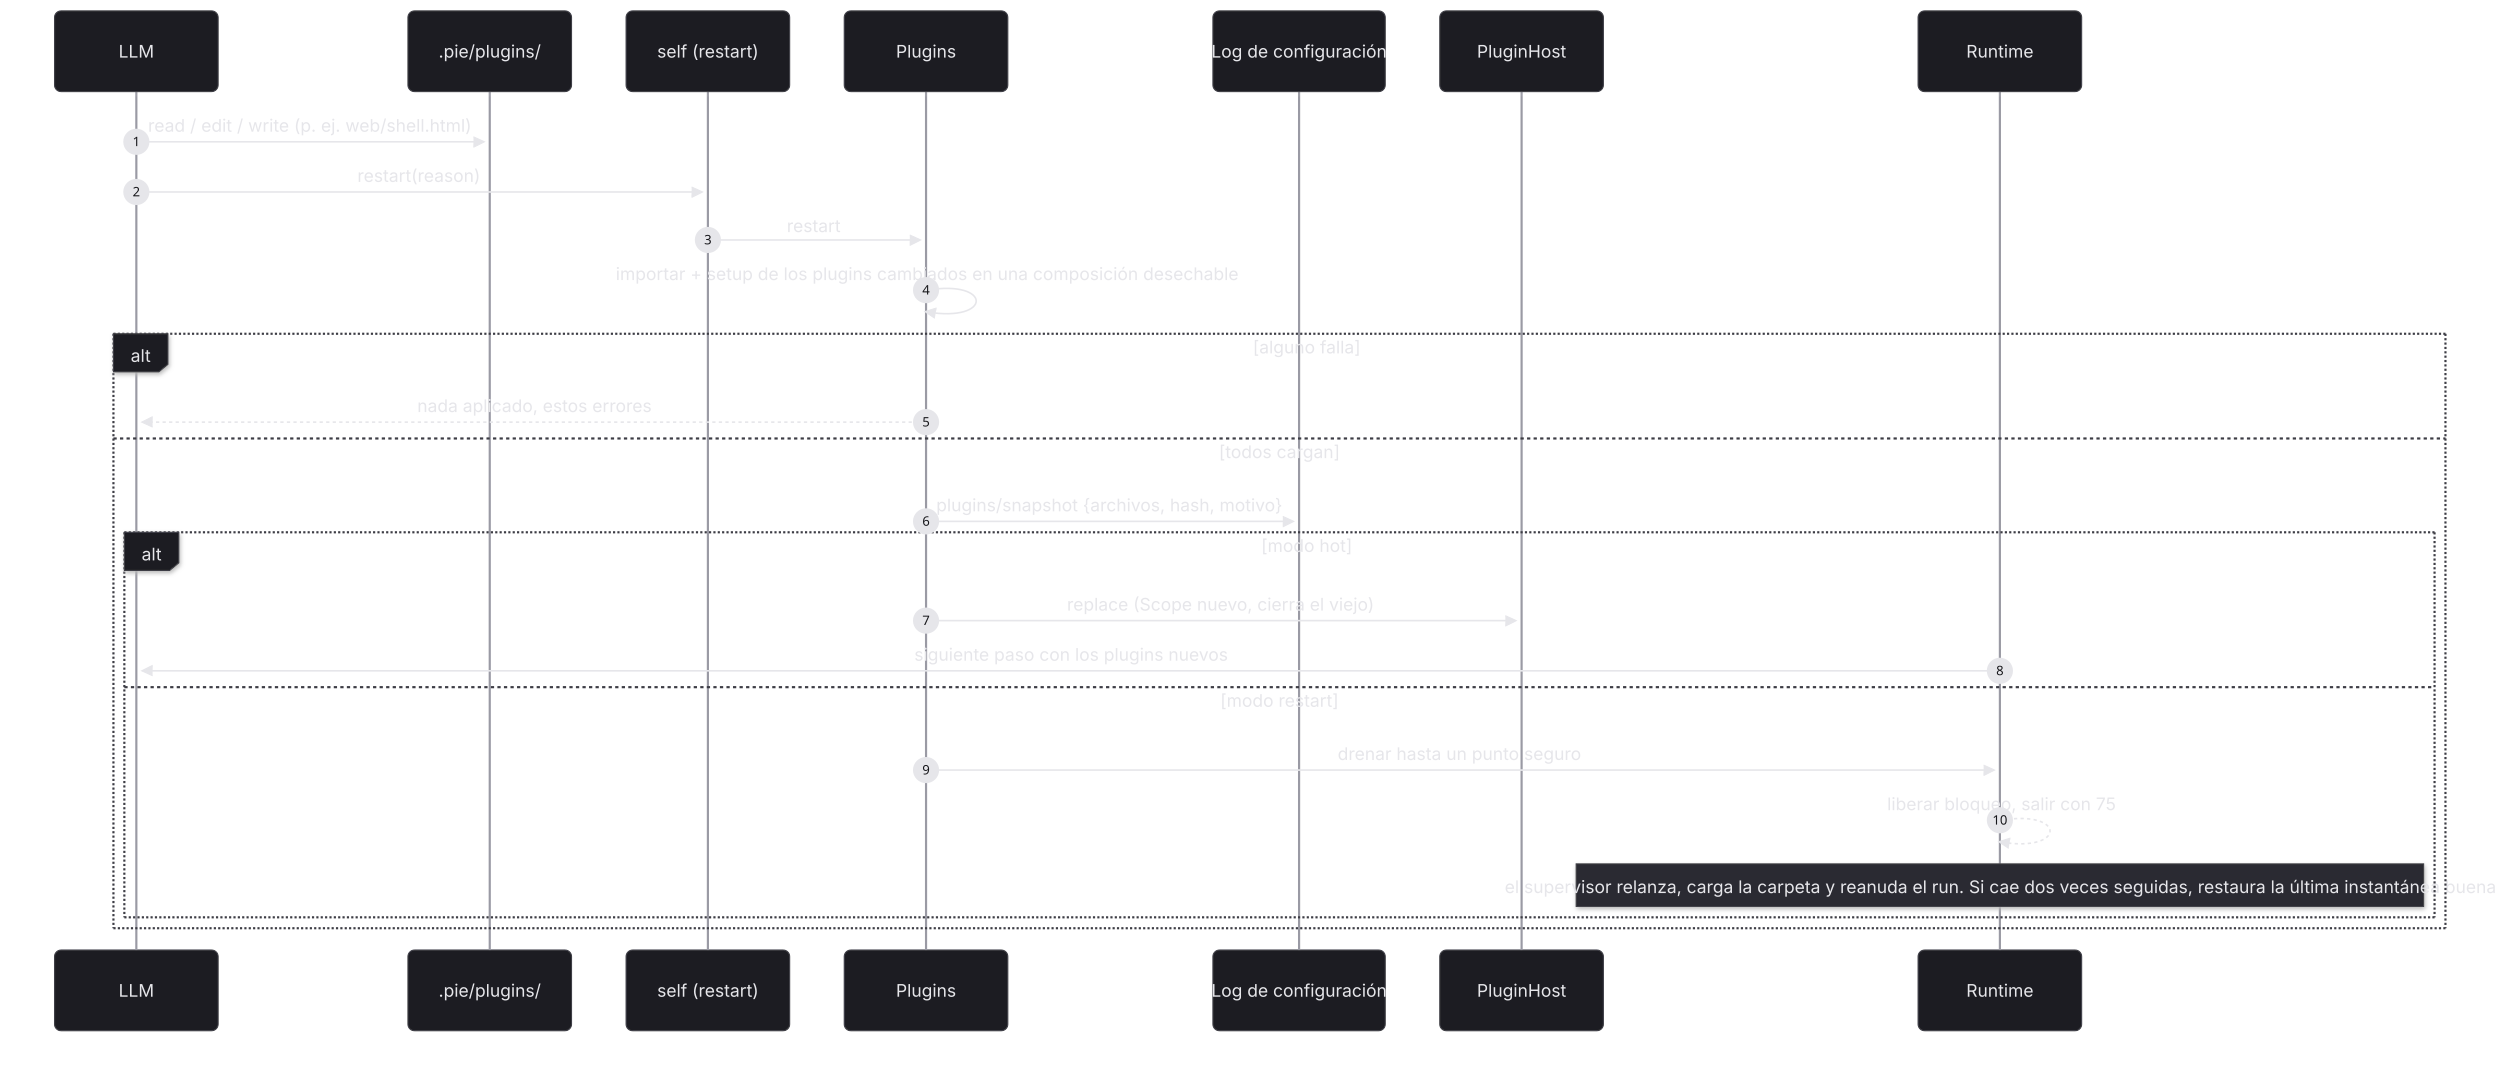
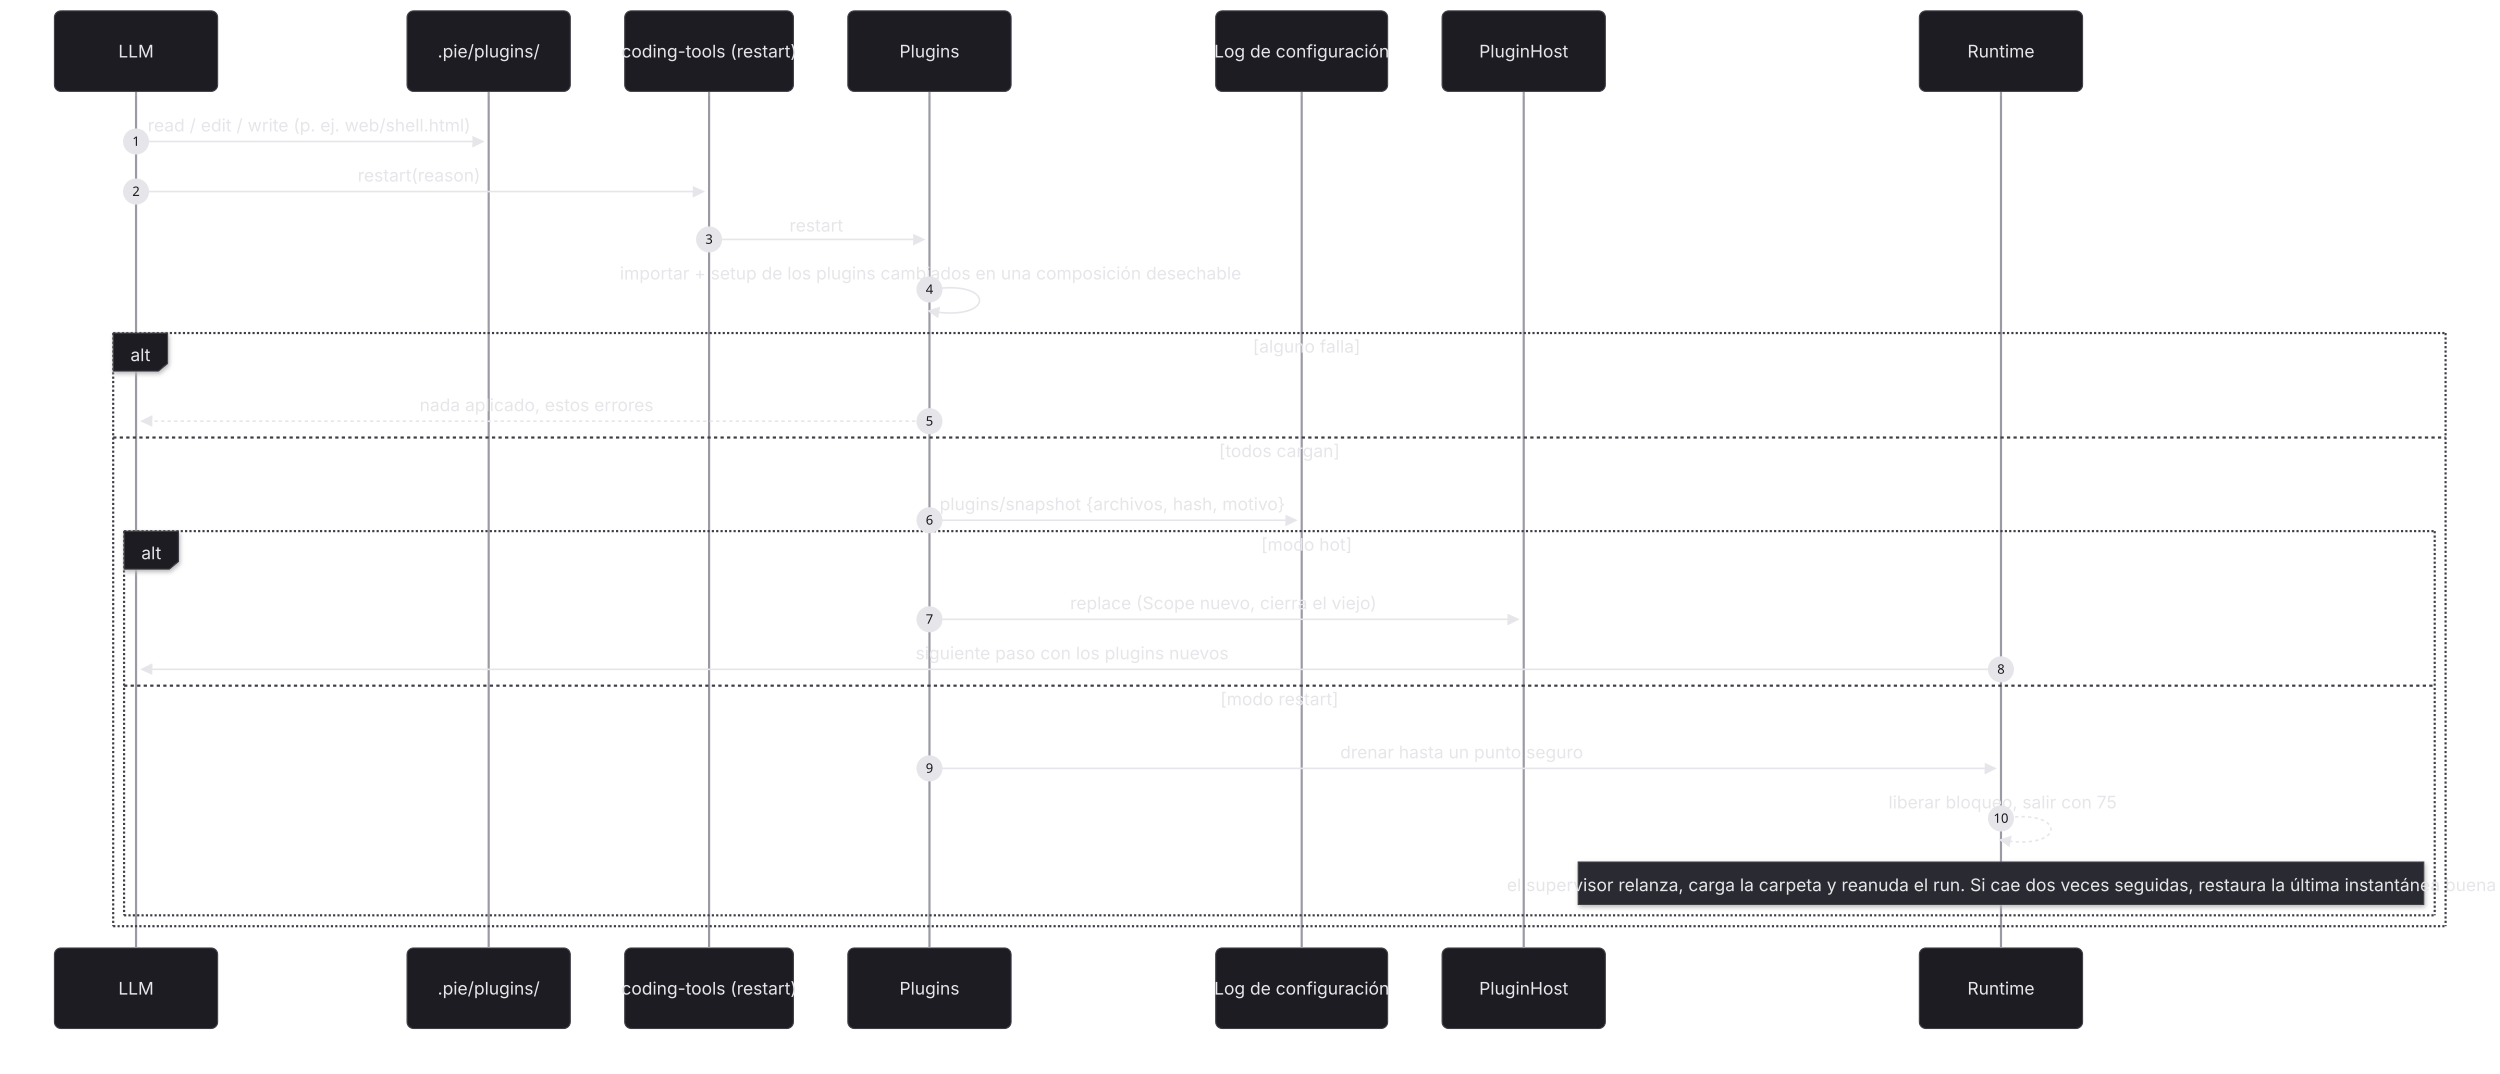
- <svg xmlns="http://www.w3.org/2000/svg" id="my-svg" width="100%" style="max-width: 2292px; background-color: transparent;" viewBox="-50 -10 2292 986" role="graphics-document document" aria-roledescription="sequence">
-   <g>
-     <rect x="1708.5" y="861" fill="#eaeaea" stroke="#666" width="150" height="74" name="R" rx="6" ry="6" class="actor actor-bottom" data-look="neo" filter="url(#my-svg-drop-shadow)" />
-     <text x="1783.5" y="898" dominant-baseline="central" alignment-baseline="central" class="actor actor-box" style="text-anchor: middle; font-size: 16px; font-weight: 400;">
-       <tspan x="1783.5" dy="0">Runtime</tspan>
-     </text>
-   </g>
-   <g>
-     <rect x="1270" y="861" fill="#eaeaea" stroke="#666" width="150" height="74" name="H" rx="6" ry="6" class="actor actor-bottom" data-look="neo" filter="url(#my-svg-drop-shadow)" />
-     <text x="1345" y="898" dominant-baseline="central" alignment-baseline="central" class="actor actor-box" style="text-anchor: middle; font-size: 16px; font-weight: 400;">
-       <tspan x="1345" dy="0">PluginHost</tspan>
-     </text>
-   </g>
-   <g>
-     <rect x="1062" y="861" fill="#eaeaea" stroke="#666" width="158" height="74" name="C" rx="6" ry="6" class="actor actor-bottom" data-look="neo" filter="url(#my-svg-drop-shadow)" />
-     <text x="1141" y="898" dominant-baseline="central" alignment-baseline="central" class="actor actor-box" style="text-anchor: middle; font-size: 16px; font-weight: 400;">
-       <tspan x="1141" dy="0">Log de configuración</tspan>
-     </text>
-   </g>
-   <g>
-     <rect x="724" y="861" fill="#eaeaea" stroke="#666" width="150" height="74" name="P" rx="6" ry="6" class="actor actor-bottom" data-look="neo" filter="url(#my-svg-drop-shadow)" />
-     <text x="799" y="898" dominant-baseline="central" alignment-baseline="central" class="actor actor-box" style="text-anchor: middle; font-size: 16px; font-weight: 400;">
-       <tspan x="799" dy="0">Plugins</tspan>
-     </text>
-   </g>
-   <g>
-     <rect x="524" y="861" fill="#eaeaea" stroke="#666" width="150" height="74" name="S" rx="6" ry="6" class="actor actor-bottom" data-look="neo" filter="url(#my-svg-drop-shadow)" />
-     <text x="599" y="898" dominant-baseline="central" alignment-baseline="central" class="actor actor-box" style="text-anchor: middle; font-size: 16px; font-weight: 400;">
-       <tspan x="599" dy="0">self (restart)</tspan>
+ <svg xmlns="http://www.w3.org/2000/svg" id="my-svg" width="100%" style="max-width: 2297px; background-color: transparent;" viewBox="-50 -10 2297 986" role="graphics-document document" aria-roledescription="sequence">
+   <g>
+     <rect x="1713.5" y="861" fill="#eaeaea" stroke="#666" width="150" height="74" name="R" rx="6" ry="6" class="actor actor-bottom" data-look="neo" filter="url(#my-svg-drop-shadow)" />
+     <text x="1788.5" y="898" dominant-baseline="central" alignment-baseline="central" class="actor actor-box" style="text-anchor: middle; font-size: 16px; font-weight: 400;">
+       <tspan x="1788.5" dy="0">Runtime</tspan>
+     </text>
+   </g>
+   <g>
+     <rect x="1275" y="861" fill="#eaeaea" stroke="#666" width="150" height="74" name="H" rx="6" ry="6" class="actor actor-bottom" data-look="neo" filter="url(#my-svg-drop-shadow)" />
+     <text x="1350" y="898" dominant-baseline="central" alignment-baseline="central" class="actor actor-box" style="text-anchor: middle; font-size: 16px; font-weight: 400;">
+       <tspan x="1350" dy="0">PluginHost</tspan>
+     </text>
+   </g>
+   <g>
+     <rect x="1067" y="861" fill="#eaeaea" stroke="#666" width="158" height="74" name="C" rx="6" ry="6" class="actor actor-bottom" data-look="neo" filter="url(#my-svg-drop-shadow)" />
+     <text x="1146" y="898" dominant-baseline="central" alignment-baseline="central" class="actor actor-box" style="text-anchor: middle; font-size: 16px; font-weight: 400;">
+       <tspan x="1146" dy="0">Log de configuración</tspan>
+     </text>
+   </g>
+   <g>
+     <rect x="729" y="861" fill="#eaeaea" stroke="#666" width="150" height="74" name="P" rx="6" ry="6" class="actor actor-bottom" data-look="neo" filter="url(#my-svg-drop-shadow)" />
+     <text x="804" y="898" dominant-baseline="central" alignment-baseline="central" class="actor actor-box" style="text-anchor: middle; font-size: 16px; font-weight: 400;">
+       <tspan x="804" dy="0">Plugins</tspan>
+     </text>
+   </g>
+   <g>
+     <rect x="524" y="861" fill="#eaeaea" stroke="#666" width="155" height="74" name="S" rx="6" ry="6" class="actor actor-bottom" data-look="neo" filter="url(#my-svg-drop-shadow)" />
+     <text x="601.5" y="898" dominant-baseline="central" alignment-baseline="central" class="actor actor-box" style="text-anchor: middle; font-size: 16px; font-weight: 400;">
+       <tspan x="601.5" dy="0">coding-tools (restart)</tspan>
    </text>
  </g>
  <g>
    <rect x="324" y="861" fill="#eaeaea" stroke="#666" width="150" height="74" name="F" rx="6" ry="6" class="actor actor-bottom" data-look="neo" filter="url(#my-svg-drop-shadow)" />
    <text x="399" y="898" dominant-baseline="central" alignment-baseline="central" class="actor actor-box" style="text-anchor: middle; font-size: 16px; font-weight: 400;">
      <tspan x="399" dy="0">.pie/plugins/</tspan>
    </text>
  </g>
  <g>
    <rect x="0" y="861" fill="#eaeaea" stroke="#666" width="150" height="74" name="M" rx="6" ry="6" class="actor actor-bottom" data-look="neo" filter="url(#my-svg-drop-shadow)" />
    <text x="75" y="898" dominant-baseline="central" alignment-baseline="central" class="actor actor-box" style="text-anchor: middle; font-size: 16px; font-weight: 400;">
      <tspan x="75" dy="0">LLM</tspan>
    </text>
  </g>
  <g>
-     <line id="actor6" x1="1783.5" y1="74" x2="1783.5" y2="861" class="actor-line 200" stroke-width="0.5px" stroke="#999" name="R" data-et="life-line" data-id="R" />
+     <line id="actor6" x1="1788.5" y1="74" x2="1788.5" y2="861" class="actor-line 200" stroke-width="0.5px" stroke="#999" name="R" data-et="life-line" data-id="R" />
    <g id="root-6" data-look="neo" data-et="participant" data-type="participant" data-id="R">
-       <rect x="1708.5" y="0" fill="#eaeaea" stroke="#666" width="150" height="74" name="R" rx="6" ry="6" class="actor actor-top" data-look="neo" filter="url(#my-svg-drop-shadow)" />
-       <text x="1783.5" y="37" dominant-baseline="central" alignment-baseline="central" class="actor actor-box" style="text-anchor: middle; font-size: 16px; font-weight: 400;">
-         <tspan x="1783.5" dy="0">Runtime</tspan>
-       </text>
-     </g>
-   </g>
-   <g>
-     <line id="actor5" x1="1345" y1="74" x2="1345" y2="861" class="actor-line 200" stroke-width="0.5px" stroke="#999" name="H" data-et="life-line" data-id="H" />
+       <rect x="1713.5" y="0" fill="#eaeaea" stroke="#666" width="150" height="74" name="R" rx="6" ry="6" class="actor actor-top" data-look="neo" filter="url(#my-svg-drop-shadow)" />
+       <text x="1788.5" y="37" dominant-baseline="central" alignment-baseline="central" class="actor actor-box" style="text-anchor: middle; font-size: 16px; font-weight: 400;">
+         <tspan x="1788.5" dy="0">Runtime</tspan>
+       </text>
+     </g>
+   </g>
+   <g>
+     <line id="actor5" x1="1350" y1="74" x2="1350" y2="861" class="actor-line 200" stroke-width="0.5px" stroke="#999" name="H" data-et="life-line" data-id="H" />
    <g id="root-5" data-look="neo" data-et="participant" data-type="participant" data-id="H">
-       <rect x="1270" y="0" fill="#eaeaea" stroke="#666" width="150" height="74" name="H" rx="6" ry="6" class="actor actor-top" data-look="neo" filter="url(#my-svg-drop-shadow)" />
-       <text x="1345" y="37" dominant-baseline="central" alignment-baseline="central" class="actor actor-box" style="text-anchor: middle; font-size: 16px; font-weight: 400;">
-         <tspan x="1345" dy="0">PluginHost</tspan>
-       </text>
-     </g>
-   </g>
-   <g>
-     <line id="actor4" x1="1141" y1="74" x2="1141" y2="861" class="actor-line 200" stroke-width="0.5px" stroke="#999" name="C" data-et="life-line" data-id="C" />
+       <rect x="1275" y="0" fill="#eaeaea" stroke="#666" width="150" height="74" name="H" rx="6" ry="6" class="actor actor-top" data-look="neo" filter="url(#my-svg-drop-shadow)" />
+       <text x="1350" y="37" dominant-baseline="central" alignment-baseline="central" class="actor actor-box" style="text-anchor: middle; font-size: 16px; font-weight: 400;">
+         <tspan x="1350" dy="0">PluginHost</tspan>
+       </text>
+     </g>
+   </g>
+   <g>
+     <line id="actor4" x1="1146" y1="74" x2="1146" y2="861" class="actor-line 200" stroke-width="0.5px" stroke="#999" name="C" data-et="life-line" data-id="C" />
    <g id="root-4" data-look="neo" data-et="participant" data-type="participant" data-id="C">
-       <rect x="1062" y="0" fill="#eaeaea" stroke="#666" width="158" height="74" name="C" rx="6" ry="6" class="actor actor-top" data-look="neo" filter="url(#my-svg-drop-shadow)" />
-       <text x="1141" y="37" dominant-baseline="central" alignment-baseline="central" class="actor actor-box" style="text-anchor: middle; font-size: 16px; font-weight: 400;">
-         <tspan x="1141" dy="0">Log de configuración</tspan>
-       </text>
-     </g>
-   </g>
-   <g>
-     <line id="actor3" x1="799" y1="74" x2="799" y2="861" class="actor-line 200" stroke-width="0.5px" stroke="#999" name="P" data-et="life-line" data-id="P" />
+       <rect x="1067" y="0" fill="#eaeaea" stroke="#666" width="158" height="74" name="C" rx="6" ry="6" class="actor actor-top" data-look="neo" filter="url(#my-svg-drop-shadow)" />
+       <text x="1146" y="37" dominant-baseline="central" alignment-baseline="central" class="actor actor-box" style="text-anchor: middle; font-size: 16px; font-weight: 400;">
+         <tspan x="1146" dy="0">Log de configuración</tspan>
+       </text>
+     </g>
+   </g>
+   <g>
+     <line id="actor3" x1="804" y1="74" x2="804" y2="861" class="actor-line 200" stroke-width="0.5px" stroke="#999" name="P" data-et="life-line" data-id="P" />
    <g id="root-3" data-look="neo" data-et="participant" data-type="participant" data-id="P">
-       <rect x="724" y="0" fill="#eaeaea" stroke="#666" width="150" height="74" name="P" rx="6" ry="6" class="actor actor-top" data-look="neo" filter="url(#my-svg-drop-shadow)" />
-       <text x="799" y="37" dominant-baseline="central" alignment-baseline="central" class="actor actor-box" style="text-anchor: middle; font-size: 16px; font-weight: 400;">
-         <tspan x="799" dy="0">Plugins</tspan>
-       </text>
-     </g>
-   </g>
-   <g>
-     <line id="actor2" x1="599" y1="74" x2="599" y2="861" class="actor-line 200" stroke-width="0.5px" stroke="#999" name="S" data-et="life-line" data-id="S" />
+       <rect x="729" y="0" fill="#eaeaea" stroke="#666" width="150" height="74" name="P" rx="6" ry="6" class="actor actor-top" data-look="neo" filter="url(#my-svg-drop-shadow)" />
+       <text x="804" y="37" dominant-baseline="central" alignment-baseline="central" class="actor actor-box" style="text-anchor: middle; font-size: 16px; font-weight: 400;">
+         <tspan x="804" dy="0">Plugins</tspan>
+       </text>
+     </g>
+   </g>
+   <g>
+     <line id="actor2" x1="601.5" y1="74" x2="601.5" y2="861" class="actor-line 200" stroke-width="0.5px" stroke="#999" name="S" data-et="life-line" data-id="S" />
    <g id="root-2" data-look="neo" data-et="participant" data-type="participant" data-id="S">
-       <rect x="524" y="0" fill="#eaeaea" stroke="#666" width="150" height="74" name="S" rx="6" ry="6" class="actor actor-top" data-look="neo" filter="url(#my-svg-drop-shadow)" />
-       <text x="599" y="37" dominant-baseline="central" alignment-baseline="central" class="actor actor-box" style="text-anchor: middle; font-size: 16px; font-weight: 400;">
-         <tspan x="599" dy="0">self (restart)</tspan>
+       <rect x="524" y="0" fill="#eaeaea" stroke="#666" width="155" height="74" name="S" rx="6" ry="6" class="actor actor-top" data-look="neo" filter="url(#my-svg-drop-shadow)" />
+       <text x="601.5" y="37" dominant-baseline="central" alignment-baseline="central" class="actor actor-box" style="text-anchor: middle; font-size: 16px; font-weight: 400;">
+         <tspan x="601.5" dy="0">coding-tools (restart)</tspan>
      </text>
    </g>
  </g>
  <g>
    <line id="actor1" x1="399" y1="74" x2="399" y2="861" class="actor-line 200" stroke-width="0.5px" stroke="#999" name="F" data-et="life-line" data-id="F" />
    <g id="root-1" data-look="neo" data-et="participant" data-type="participant" data-id="F">
      <rect x="324" y="0" fill="#eaeaea" stroke="#666" width="150" height="74" name="F" rx="6" ry="6" class="actor actor-top" data-look="neo" filter="url(#my-svg-drop-shadow)" />
      <text x="399" y="37" dominant-baseline="central" alignment-baseline="central" class="actor actor-box" style="text-anchor: middle; font-size: 16px; font-weight: 400;">
        <tspan x="399" dy="0">.pie/plugins/</tspan>
      </text>
    </g>
  </g>
  <g>
    <line id="actor0" x1="75" y1="74" x2="75" y2="861" class="actor-line 200" stroke-width="0.5px" stroke="#999" name="M" data-et="life-line" data-id="M" />
    <g id="root-0" data-look="neo" data-et="participant" data-type="participant" data-id="M">
      <rect x="0" y="0" fill="#eaeaea" stroke="#666" width="150" height="74" name="M" rx="6" ry="6" class="actor actor-top" data-look="neo" filter="url(#my-svg-drop-shadow)" />
      <text x="75" y="37" dominant-baseline="central" alignment-baseline="central" class="actor actor-box" style="text-anchor: middle; font-size: 16px; font-weight: 400;">
        <tspan x="75" dy="0">LLM</tspan>
      </text>
    </g>
  </g>
  <style>#my-svg{font-family:Inter,ui-sans-serif,system-ui,sans-serif;font-size:13px;fill:#e6e6ea;}@keyframes edge-animation-frame{from{stroke-dashoffset:0;}}@keyframes dash{to{stroke-dashoffset:0;}}#my-svg .edge-animation-slow{stroke-dasharray:9,5!important;stroke-dashoffset:900;animation:dash 50s linear infinite;stroke-linecap:round;}#my-svg .edge-animation-fast{stroke-dasharray:9,5!important;stroke-dashoffset:900;animation:dash 20s linear infinite;stroke-linecap:round;}#my-svg .error-icon{fill:#16161a;}#my-svg .error-text{fill:#e9e9e5;stroke:#e9e9e5;}#my-svg .edge-thickness-normal{stroke-width:1px;}#my-svg .edge-thickness-thick{stroke-width:3.5px;}#my-svg .edge-pattern-solid{stroke-dasharray:0;}#my-svg .edge-thickness-invisible{stroke-width:0;fill:none;}#my-svg .edge-pattern-dashed{stroke-dasharray:3;}#my-svg .edge-pattern-dotted{stroke-dasharray:2;}#my-svg .marker{fill:#9a9aa4;stroke:#9a9aa4;}#my-svg .marker.cross{stroke:#9a9aa4;}#my-svg svg{font-family:Inter,ui-sans-serif,system-ui,sans-serif;font-size:13px;}#my-svg p{margin:0;}#my-svg .actor{stroke:#3d3d45;fill:#1f1f24;stroke-width:1;}#my-svg rect.actor.outer-path[data-look="neo"]{filter:drop-shadow( 1px 2px 2px rgba(185,185,185,1));}#my-svg rect.note[data-look="neo"]{stroke:#3d3d45;fill:#2a2a31;filter:drop-shadow( 1px 2px 2px rgba(185,185,185,1));}#my-svg text.actor&gt;tspan{fill:#e6e6ea;stroke:none;}#my-svg .actor-line{stroke:#9a9aa4;}#my-svg .innerArc{stroke-width:1.5;stroke-dasharray:none;}#my-svg .messageLine0{stroke-width:1.5;stroke-dasharray:none;stroke:#e6e6ea;}#my-svg .messageLine1{stroke-width:1.5;stroke-dasharray:2,2;stroke:#e6e6ea;}#my-svg [id$="-arrowhead"] path{fill:#e6e6ea;stroke:#e6e6ea;}#my-svg .sequenceNumber{fill:#16161a;}#my-svg [id$="-sequencenumber"]{fill:#e6e6ea;}#my-svg [id$="-crosshead"] path{fill:#e6e6ea;stroke:#e6e6ea;}#my-svg .messageText{fill:#e6e6ea;stroke:none;}#my-svg .labelBox{stroke:#3d3d45;fill:#1f1f24;filter:drop-shadow( 1px 2px 2px rgba(185,185,185,1));}#my-svg .labelText,#my-svg .labelText&gt;tspan{fill:#e6e6ea;stroke:none;}#my-svg .loopText,#my-svg .loopText&gt;tspan{fill:#e6e6ea;stroke:none;}#my-svg .sectionTitle,#my-svg .sectionTitle&gt;tspan{fill:#e6e6ea;stroke:none;}#my-svg .loopLine{stroke-width:2px;stroke-dasharray:2,2;stroke:#3d3d45;fill:#3d3d45;}#my-svg .note{stroke:#3d3d45;fill:#2a2a31;}#my-svg .noteText,#my-svg .noteText&gt;tspan{fill:#e6e6ea;stroke:none;}#my-svg .activation0{fill:#2a2a31;stroke:#3d3d45;}#my-svg .activation1{fill:#2a2a31;stroke:#3d3d45;}#my-svg .activation2{fill:#2a2a31;stroke:#3d3d45;}#my-svg .actorPopupMenu{position:absolute;}#my-svg .actorPopupMenuPanel{position:absolute;fill:#1f1f24;box-shadow:0px 8px 16px 0px rgba(0,0,0,0.2);filter:drop-shadow(3px 5px 2px rgb(0 0 0 / 0.4));}#my-svg .actor-man circle,#my-svg line{fill:#1f1f24;stroke-width:2px;}#my-svg g rect.rect{filter:drop-shadow( 1px 2px 2px rgba(185,185,185,1));stroke:#3d3d45;}#my-svg .node .neo-node{stroke:#3d3d45;}#my-svg [data-look="neo"].node rect,#my-svg [data-look="neo"].cluster rect,#my-svg [data-look="neo"].node polygon{stroke:#3d3d45;filter:drop-shadow( 1px 2px 2px rgba(185,185,185,1));}#my-svg [data-look="neo"].swimlane.cluster rect{filter:none;}#my-svg [data-look="neo"].node path{stroke:#3d3d45;stroke-width:1px;}#my-svg [data-look="neo"].node .outer-path{filter:drop-shadow( 1px 2px 2px rgba(185,185,185,1));}#my-svg [data-look="neo"].node .neo-line path{stroke:#3d3d45;filter:none;}#my-svg [data-look="neo"].node circle{stroke:#3d3d45;filter:drop-shadow( 1px 2px 2px rgba(185,185,185,1));}#my-svg [data-look="neo"].node circle .state-start{fill:#000000;}#my-svg [data-look="neo"].icon-shape .icon{fill:#3d3d45;filter:drop-shadow( 1px 2px 2px rgba(185,185,185,1));}#my-svg [data-look="neo"].icon-shape .icon-neo path{stroke:#3d3d45;filter:drop-shadow( 1px 2px 2px rgba(185,185,185,1));}#my-svg :root{--mermaid-font-family:"trebuchet ms",verdana,arial,sans-serif;}</style>
  <g />
  <defs>
    <symbol id="my-svg-computer" width="24" height="24">
      <path transform="scale(.5)" d="M2 2v13h20v-13h-20zm18 11h-16v-9h16v9zm-10.228 6l.466-1h3.524l.467 1h-4.457zm14.228 3h-24l2-6h2.104l-1.33 4h18.45l-1.297-4h2.073l2 6zm-5-10h-14v-7h14v7z" />
    </symbol>
  </defs>
  <defs>
    <symbol id="my-svg-database" fill-rule="evenodd" clip-rule="evenodd">
      <path transform="scale(.5)" d="M12.258.001l.256.004.255.005.253.008.251.01.249.012.247.015.246.016.242.019.241.02.239.023.236.024.233.027.231.028.229.031.225.032.223.034.22.036.217.038.214.04.211.041.208.043.205.045.201.046.198.048.194.05.191.051.187.053.183.054.18.056.175.057.172.059.168.06.163.061.16.063.155.064.15.066.074.033.073.033.071.034.07.034.069.035.068.035.067.035.066.035.064.036.064.036.062.036.06.036.06.037.058.037.058.037.055.038.055.038.053.038.052.038.051.039.05.039.048.039.047.039.045.04.044.04.043.04.041.04.04.041.039.041.037.041.036.041.034.041.033.042.032.042.03.042.029.042.027.042.026.043.024.043.023.043.021.043.02.043.018.044.017.043.015.044.013.044.012.044.011.045.009.044.007.045.006.045.004.045.002.045.001.045v17l-.001.045-.002.045-.004.045-.006.045-.007.045-.009.044-.011.045-.012.044-.013.044-.015.044-.017.043-.018.044-.02.043-.021.043-.023.043-.024.043-.026.043-.027.042-.029.042-.03.042-.032.042-.033.042-.034.041-.036.041-.037.041-.039.041-.04.041-.041.04-.043.04-.044.04-.045.04-.047.039-.048.039-.05.039-.051.039-.052.038-.053.038-.055.038-.055.038-.058.037-.058.037-.06.037-.06.036-.062.036-.064.036-.064.036-.066.035-.067.035-.068.035-.069.035-.07.034-.071.034-.073.033-.074.033-.15.066-.155.064-.16.063-.163.061-.168.06-.172.059-.175.057-.18.056-.183.054-.187.053-.191.051-.194.05-.198.048-.201.046-.205.045-.208.043-.211.041-.214.04-.217.038-.22.036-.223.034-.225.032-.229.031-.231.028-.233.027-.236.024-.239.023-.241.02-.242.019-.246.016-.247.015-.249.012-.251.01-.253.008-.255.005-.256.004-.258.001-.258-.001-.256-.004-.255-.005-.253-.008-.251-.01-.249-.012-.247-.015-.245-.016-.243-.019-.241-.02-.238-.023-.236-.024-.234-.027-.231-.028-.228-.031-.226-.032-.223-.034-.22-.036-.217-.038-.214-.04-.211-.041-.208-.043-.204-.045-.201-.046-.198-.048-.195-.05-.19-.051-.187-.053-.184-.054-.179-.056-.176-.057-.172-.059-.167-.06-.164-.061-.159-.063-.155-.064-.151-.066-.074-.033-.072-.033-.072-.034-.07-.034-.069-.035-.068-.035-.067-.035-.066-.035-.064-.036-.063-.036-.062-.036-.061-.036-.06-.037-.058-.037-.057-.037-.056-.038-.055-.038-.053-.038-.052-.038-.051-.039-.049-.039-.049-.039-.046-.039-.046-.04-.044-.04-.043-.04-.041-.04-.04-.041-.039-.041-.037-.041-.036-.041-.034-.041-.033-.042-.032-.042-.03-.042-.029-.042-.027-.042-.026-.043-.024-.043-.023-.043-.021-.043-.02-.043-.018-.044-.017-.043-.015-.044-.013-.044-.012-.044-.011-.045-.009-.044-.007-.045-.006-.045-.004-.045-.002-.045-.001-.045v-17l.001-.045.002-.045.004-.045.006-.045.007-.045.009-.044.011-.045.012-.044.013-.044.015-.044.017-.043.018-.044.02-.043.021-.043.023-.043.024-.043.026-.043.027-.042.029-.042.03-.042.032-.042.033-.042.034-.041.036-.041.037-.041.039-.041.04-.041.041-.04.043-.04.044-.04.046-.04.046-.039.049-.039.049-.039.051-.039.052-.038.053-.038.055-.038.056-.038.057-.037.058-.037.06-.037.061-.036.062-.036.063-.036.064-.036.066-.035.067-.035.068-.035.069-.035.07-.034.072-.034.072-.033.074-.033.151-.066.155-.064.159-.063.164-.061.167-.06.172-.059.176-.057.179-.056.184-.054.187-.053.19-.051.195-.05.198-.048.201-.046.204-.045.208-.043.211-.041.214-.04.217-.038.22-.036.223-.034.226-.032.228-.031.231-.028.234-.027.236-.024.238-.023.241-.02.243-.019.245-.016.247-.015.249-.012.251-.01.253-.008.255-.005.256-.004.258-.001.258.001zm-9.258 20.499v.01l.001.021.003.021.004.022.005.021.006.022.007.022.009.023.01.022.011.023.012.023.013.023.015.023.016.024.017.023.018.024.019.024.021.024.022.025.023.024.024.025.052.049.056.05.061.051.066.051.07.051.075.051.079.052.084.052.088.052.092.052.097.052.102.051.105.052.11.052.114.051.119.051.123.051.127.05.131.05.135.05.139.048.144.049.147.047.152.047.155.047.16.045.163.045.167.043.171.043.176.041.178.041.183.039.187.039.19.037.194.035.197.035.202.033.204.031.209.03.212.029.216.027.219.025.222.024.226.021.23.02.233.018.236.016.24.015.243.012.246.01.249.008.253.005.256.004.259.001.26-.001.257-.004.254-.005.25-.008.247-.011.244-.012.241-.014.237-.016.233-.018.231-.021.226-.021.224-.024.22-.026.216-.027.212-.028.21-.031.205-.031.202-.034.198-.034.194-.036.191-.037.187-.039.183-.04.179-.04.175-.042.172-.043.168-.044.163-.045.16-.046.155-.046.152-.047.148-.048.143-.049.139-.049.136-.05.131-.05.126-.05.123-.051.118-.052.114-.051.11-.052.106-.052.101-.052.096-.052.092-.052.088-.053.083-.051.079-.052.074-.052.07-.051.065-.051.06-.051.056-.05.051-.05.023-.024.023-.025.021-.024.02-.024.019-.024.018-.024.017-.024.015-.023.014-.024.013-.023.012-.023.01-.023.01-.022.008-.022.006-.022.006-.022.004-.022.004-.021.001-.021.001-.021v-4.127l-.077.055-.08.053-.083.054-.085.053-.087.052-.09.052-.093.051-.095.05-.097.05-.1.049-.102.049-.105.048-.106.047-.109.047-.111.046-.114.045-.115.045-.118.044-.12.043-.122.042-.124.042-.126.041-.128.04-.13.04-.132.038-.134.038-.135.037-.138.037-.139.035-.142.035-.143.034-.144.033-.147.032-.148.031-.15.03-.151.03-.153.029-.154.027-.156.027-.158.026-.159.025-.161.024-.162.023-.163.022-.165.021-.166.02-.167.019-.169.018-.169.017-.171.016-.173.015-.173.014-.175.013-.175.012-.177.011-.178.01-.179.008-.179.008-.181.006-.182.005-.182.004-.184.003-.184.002h-.37l-.184-.002-.184-.003-.182-.004-.182-.005-.181-.006-.179-.008-.179-.008-.178-.01-.176-.011-.176-.012-.175-.013-.173-.014-.172-.015-.171-.016-.17-.017-.169-.018-.167-.019-.166-.02-.165-.021-.163-.022-.162-.023-.161-.024-.159-.025-.157-.026-.156-.027-.155-.027-.153-.029-.151-.03-.15-.03-.148-.031-.146-.032-.145-.033-.143-.034-.141-.035-.14-.035-.137-.037-.136-.037-.134-.038-.132-.038-.13-.04-.128-.04-.126-.041-.124-.042-.122-.042-.12-.044-.117-.043-.116-.045-.113-.045-.112-.046-.109-.047-.106-.047-.105-.048-.102-.049-.1-.049-.097-.05-.095-.05-.093-.052-.09-.051-.087-.052-.085-.053-.083-.054-.08-.054-.077-.054v4.127zm0-5.654v.011l.001.021.003.021.004.021.005.022.006.022.007.022.009.022.01.022.011.023.012.023.013.023.015.024.016.023.017.024.018.024.019.024.021.024.022.024.023.025.024.024.052.05.056.05.061.05.066.051.07.051.075.052.079.051.084.052.088.052.092.052.097.052.102.052.105.052.11.051.114.051.119.052.123.05.127.051.131.05.135.049.139.049.144.048.147.048.152.047.155.046.16.045.163.045.167.044.171.042.176.042.178.04.183.04.187.038.19.037.194.036.197.034.202.033.204.032.209.03.212.028.216.027.219.025.222.024.226.022.23.02.233.018.236.016.24.014.243.012.246.01.249.008.253.006.256.003.259.001.26-.001.257-.003.254-.006.25-.008.247-.01.244-.012.241-.015.237-.016.233-.018.231-.02.226-.022.224-.024.22-.025.216-.027.212-.029.21-.03.205-.032.202-.033.198-.035.194-.036.191-.037.187-.039.183-.039.179-.041.175-.042.172-.043.168-.044.163-.045.16-.045.155-.047.152-.047.148-.048.143-.048.139-.05.136-.049.131-.05.126-.051.123-.051.118-.051.114-.052.11-.052.106-.052.101-.052.096-.052.092-.052.088-.052.083-.052.079-.052.074-.051.07-.052.065-.051.06-.05.056-.051.051-.049.023-.025.023-.024.021-.025.02-.024.019-.024.018-.024.017-.024.015-.023.014-.023.013-.024.012-.022.01-.023.01-.023.008-.022.006-.022.006-.022.004-.021.004-.022.001-.021.001-.021v-4.139l-.077.054-.08.054-.083.054-.085.052-.087.053-.09.051-.093.051-.095.051-.097.05-.1.049-.102.049-.105.048-.106.047-.109.047-.111.046-.114.045-.115.044-.118.044-.12.044-.122.042-.124.042-.126.041-.128.04-.13.039-.132.039-.134.038-.135.037-.138.036-.139.036-.142.035-.143.033-.144.033-.147.033-.148.031-.15.03-.151.03-.153.028-.154.028-.156.027-.158.026-.159.025-.161.024-.162.023-.163.022-.165.021-.166.02-.167.019-.169.018-.169.017-.171.016-.173.015-.173.014-.175.013-.175.012-.177.011-.178.009-.179.009-.179.007-.181.007-.182.005-.182.004-.184.003-.184.002h-.37l-.184-.002-.184-.003-.182-.004-.182-.005-.181-.007-.179-.007-.179-.009-.178-.009-.176-.011-.176-.012-.175-.013-.173-.014-.172-.015-.171-.016-.17-.017-.169-.018-.167-.019-.166-.02-.165-.021-.163-.022-.162-.023-.161-.024-.159-.025-.157-.026-.156-.027-.155-.028-.153-.028-.151-.03-.15-.03-.148-.031-.146-.033-.145-.033-.143-.033-.141-.035-.14-.036-.137-.036-.136-.037-.134-.038-.132-.039-.13-.039-.128-.04-.126-.041-.124-.042-.122-.043-.12-.043-.117-.044-.116-.044-.113-.046-.112-.046-.109-.046-.106-.047-.105-.048-.102-.049-.1-.049-.097-.05-.095-.051-.093-.051-.09-.051-.087-.053-.085-.052-.083-.054-.08-.054-.077-.054v4.139zm0-5.666v.011l.001.02.003.022.004.021.005.022.006.021.007.022.009.023.01.022.011.023.012.023.013.023.015.023.016.024.017.024.018.023.019.024.021.025.022.024.023.024.024.025.052.05.056.05.061.05.066.051.07.051.075.052.079.051.084.052.088.052.092.052.097.052.102.052.105.051.11.052.114.051.119.051.123.051.127.05.131.05.135.05.139.049.144.048.147.048.152.047.155.046.16.045.163.045.167.043.171.043.176.042.178.04.183.04.187.038.19.037.194.036.197.034.202.033.204.032.209.03.212.028.216.027.219.025.222.024.226.021.23.02.233.018.236.017.24.014.243.012.246.01.249.008.253.006.256.003.259.001.26-.001.257-.003.254-.006.25-.008.247-.01.244-.013.241-.014.237-.016.233-.018.231-.02.226-.022.224-.024.22-.025.216-.027.212-.029.21-.03.205-.032.202-.033.198-.035.194-.036.191-.037.187-.039.183-.039.179-.041.175-.042.172-.043.168-.044.163-.045.16-.045.155-.047.152-.047.148-.048.143-.049.139-.049.136-.049.131-.051.126-.05.123-.051.118-.052.114-.051.11-.052.106-.052.101-.052.096-.052.092-.052.088-.052.083-.052.079-.052.074-.052.07-.051.065-.051.06-.051.056-.05.051-.049.023-.025.023-.025.021-.024.02-.024.019-.024.018-.024.017-.024.015-.023.014-.024.013-.023.012-.023.01-.022.01-.023.008-.022.006-.022.006-.022.004-.022.004-.021.001-.021.001-.021v-4.153l-.077.054-.08.054-.083.053-.085.053-.087.053-.09.051-.093.051-.095.051-.097.05-.1.049-.102.048-.105.048-.106.048-.109.046-.111.046-.114.046-.115.044-.118.044-.12.043-.122.043-.124.042-.126.041-.128.04-.13.039-.132.039-.134.038-.135.037-.138.036-.139.036-.142.034-.143.034-.144.033-.147.032-.148.032-.15.03-.151.03-.153.028-.154.028-.156.027-.158.026-.159.024-.161.024-.162.023-.163.023-.165.021-.166.02-.167.019-.169.018-.169.017-.171.016-.173.015-.173.014-.175.013-.175.012-.177.01-.178.01-.179.009-.179.007-.181.006-.182.006-.182.004-.184.003-.184.001-.185.001-.185-.001-.184-.001-.184-.003-.182-.004-.182-.006-.181-.006-.179-.007-.179-.009-.178-.01-.176-.01-.176-.012-.175-.013-.173-.014-.172-.015-.171-.016-.17-.017-.169-.018-.167-.019-.166-.02-.165-.021-.163-.023-.162-.023-.161-.024-.159-.024-.157-.026-.156-.027-.155-.028-.153-.028-.151-.03-.15-.03-.148-.032-.146-.032-.145-.033-.143-.034-.141-.034-.14-.036-.137-.036-.136-.037-.134-.038-.132-.039-.13-.039-.128-.041-.126-.041-.124-.041-.122-.043-.12-.043-.117-.044-.116-.044-.113-.046-.112-.046-.109-.046-.106-.048-.105-.048-.102-.048-.1-.05-.097-.049-.095-.051-.093-.051-.09-.052-.087-.052-.085-.053-.083-.053-.08-.054-.077-.054v4.153zm8.74-8.179l-.257.004-.254.005-.25.008-.247.011-.244.012-.241.014-.237.016-.233.018-.231.021-.226.022-.224.023-.22.026-.216.027-.212.028-.21.031-.205.032-.202.033-.198.034-.194.036-.191.038-.187.038-.183.04-.179.041-.175.042-.172.043-.168.043-.163.045-.16.046-.155.046-.152.048-.148.048-.143.048-.139.049-.136.05-.131.05-.126.051-.123.051-.118.051-.114.052-.11.052-.106.052-.101.052-.096.052-.092.052-.088.052-.083.052-.079.052-.074.051-.07.052-.065.051-.06.05-.056.05-.051.05-.023.025-.023.024-.021.024-.02.025-.019.024-.018.024-.017.023-.015.024-.014.023-.013.023-.012.023-.01.023-.01.022-.008.022-.006.023-.006.021-.004.022-.004.021-.001.021-.001.021.001.021.001.021.004.021.004.022.006.021.006.023.008.022.01.022.01.023.012.023.013.023.014.023.015.024.017.023.018.024.019.024.02.025.021.024.023.024.023.025.051.05.056.05.06.05.065.051.07.052.074.051.079.052.083.052.088.052.092.052.096.052.101.052.106.052.11.052.114.052.118.051.123.051.126.051.131.05.136.05.139.049.143.048.148.048.152.048.155.046.16.046.163.045.168.043.172.043.175.042.179.041.183.04.187.038.191.038.194.036.198.034.202.033.205.032.21.031.212.028.216.027.22.026.224.023.226.022.231.021.233.018.237.016.241.014.244.012.247.011.25.008.254.005.257.004.26.001.26-.001.257-.004.254-.005.25-.008.247-.011.244-.012.241-.014.237-.016.233-.018.231-.021.226-.022.224-.023.22-.026.216-.027.212-.028.21-.031.205-.032.202-.033.198-.034.194-.036.191-.038.187-.038.183-.04.179-.041.175-.042.172-.043.168-.043.163-.045.16-.046.155-.046.152-.048.148-.048.143-.048.139-.049.136-.05.131-.05.126-.051.123-.051.118-.051.114-.052.11-.052.106-.052.101-.052.096-.052.092-.052.088-.052.083-.052.079-.052.074-.051.07-.052.065-.051.06-.05.056-.05.051-.05.023-.025.023-.024.021-.024.02-.025.019-.024.018-.024.017-.023.015-.024.014-.023.013-.023.012-.023.01-.023.01-.022.008-.022.006-.023.006-.021.004-.022.004-.021.001-.021.001-.021-.001-.021-.001-.021-.004-.021-.004-.022-.006-.021-.006-.023-.008-.022-.01-.022-.01-.023-.012-.023-.013-.023-.014-.023-.015-.024-.017-.023-.018-.024-.019-.024-.02-.025-.021-.024-.023-.024-.023-.025-.051-.05-.056-.05-.06-.05-.065-.051-.07-.052-.074-.051-.079-.052-.083-.052-.088-.052-.092-.052-.096-.052-.101-.052-.106-.052-.11-.052-.114-.052-.118-.051-.123-.051-.126-.051-.131-.05-.136-.05-.139-.049-.143-.048-.148-.048-.152-.048-.155-.046-.16-.046-.163-.045-.168-.043-.172-.043-.175-.042-.179-.041-.183-.04-.187-.038-.191-.038-.194-.036-.198-.034-.202-.033-.205-.032-.21-.031-.212-.028-.216-.027-.22-.026-.224-.023-.226-.022-.231-.021-.233-.018-.237-.016-.241-.014-.244-.012-.247-.011-.25-.008-.254-.005-.257-.004-.26-.001-.26.001z" />
    </symbol>
  </defs>
  <defs>
    <symbol id="my-svg-clock" width="24" height="24">
      <path transform="scale(.5)" d="M12 2c5.514 0 10 4.486 10 10s-4.486 10-10 10-10-4.486-10-10 4.486-10 10-10zm0-2c-6.627 0-12 5.373-12 12s5.373 12 12 12 12-5.373 12-12-5.373-12-12-12zm5.848 12.459c.202.038.202.333.001.372-1.907.361-6.045 1.111-6.547 1.111-.719 0-1.301-.582-1.301-1.301 0-.512.77-5.447 1.125-7.445.034-.192.312-.181.343.014l.985 6.238 5.394 1.011z" />
    </symbol>
  </defs>
  <defs>
    <marker id="my-svg-arrowhead" refX="7.9" refY="5" markerUnits="userSpaceOnUse" markerWidth="12" markerHeight="12" orient="auto-start-reverse">
      <path d="M -1 0 L 10 5 L 0 10 z" />
    </marker>
  </defs>
  <defs>
    <marker id="my-svg-crosshead" markerWidth="15" markerHeight="8" orient="auto" refX="4" refY="4.5">
      <path fill="none" stroke="#000000" stroke-width="1pt" d="M 1,2 L 6,7 M 6,2 L 1,7" style="stroke-dasharray: 0, 0;" />
    </marker>
  </defs>
  <defs>
    <marker id="my-svg-filled-head" refX="15.5" refY="7" markerWidth="20" markerHeight="28" orient="auto">
      <path d="M 18,7 L9,13 L14,7 L9,1 Z" />
    </marker>
  </defs>
  <defs>
    <marker id="my-svg-sequencenumber" refX="15" refY="15" markerWidth="60" markerHeight="40" orient="auto">
      <circle cx="15" cy="15" r="6" />
    </marker>
  </defs>
  <defs>
    <marker id="my-svg-solidTopArrowHead" refX="7.9" refY="7.25" markerUnits="userSpaceOnUse" markerWidth="12" markerHeight="12" orient="auto-start-reverse">
      <path d="M 0 0 L 10 8 L 0 8 z" />
    </marker>
  </defs>
  <defs>
    <marker id="my-svg-solidBottomArrowHead" refX="7.9" refY="0.75" markerUnits="userSpaceOnUse" markerWidth="12" markerHeight="12" orient="auto-start-reverse">
      <path d="M 0 0 L 10 0 L 0 8 z" />
    </marker>
  </defs>
  <defs>
    <marker id="my-svg-stickTopArrowHead" refX="7.5" refY="7" markerUnits="userSpaceOnUse" markerWidth="12" markerHeight="12" orient="auto-start-reverse">
      <path d="M 0 0 L 7 7" stroke="black" stroke-width="1.5" fill="none" />
    </marker>
  </defs>
  <defs>
    <marker id="my-svg-stickBottomArrowHead" refX="7.5" refY="0" markerUnits="userSpaceOnUse" markerWidth="12" markerHeight="12" orient="auto-start-reverse">
      <path d="M 0 7 L 7 0" stroke="black" stroke-width="1.5" fill="none" />
    </marker>
  </defs>
  <defs>
    <filter id="my-svg-drop-shadow" height="130%" width="130%">
      <feDropShadow dx="4" dy="4" stdDeviation="0" flood-opacity="0.06" flood-color="#FFFFFF" />
    </filter>
  </defs>
  <g data-et="note" data-id="i15">
-     <rect x="1395" y="782" fill="#EDF2AE" stroke="#666" width="777" height="39" class="note" data-look="neo" />
-     <text x="1784" y="787" text-anchor="middle" dominant-baseline="middle" alignment-baseline="middle" class="noteText" dy="1em" style="font-size: 16px; font-weight: 400;">
-       <tspan x="1784">el supervisor relanza, carga la carpeta y reanuda el run. Si cae dos veces seguidas, restaura la última instantánea buena</tspan>
+     <rect x="1400" y="782" fill="#EDF2AE" stroke="#666" width="777" height="39" class="note" data-look="neo" />
+     <text x="1789" y="787" text-anchor="middle" dominant-baseline="middle" alignment-baseline="middle" class="noteText" dy="1em" style="font-size: 16px; font-weight: 400;">
+       <tspan x="1789">el supervisor relanza, carga la carpeta y reanuda el run. Si cae dos veces seguidas, restaura la última instantánea buena</tspan>
    </text>
  </g>
  <g data-et="control-structure" data-id="i16">
-     <line x1="64" y1="478" x2="2182" y2="478" class="loopLine" />
-     <line x1="2182" y1="478" x2="2182" y2="831" class="loopLine" />
-     <line x1="64" y1="831" x2="2182" y2="831" class="loopLine" />
+     <line x1="64" y1="478" x2="2187" y2="478" class="loopLine" />
+     <line x1="2187" y1="478" x2="2187" y2="831" class="loopLine" />
+     <line x1="64" y1="831" x2="2187" y2="831" class="loopLine" />
    <line x1="64" y1="478" x2="64" y2="831" class="loopLine" />
-     <line x1="64" y1="620" x2="2182" y2="620" class="loopLine" style="stroke-dasharray: 3, 3;" />
+     <line x1="64" y1="620" x2="2187" y2="620" class="loopLine" style="stroke-dasharray: 3, 3;" />
    <polygon points="64,478 114,478 114,506 105.6,513 64,513" class="labelBox" />
    <text x="89" y="498" text-anchor="middle" dominant-baseline="middle" alignment-baseline="middle" class="labelText" style="font-size: 16px; font-weight: 400;">alt</text>
-     <text x="1148" y="496" text-anchor="middle" class="loopText" style="font-size: 16px; font-weight: 400;">
-       <tspan x="1148">[modo hot]</tspan>
-     </text>
-     <text x="1123" y="638" text-anchor="middle" class="sectionTitle" style="font-size: 16px; font-weight: 400;">[modo restart]</text>
+     <text x="1150.5" y="496" text-anchor="middle" class="loopText" style="font-size: 16px; font-weight: 400;">
+       <tspan x="1150.5">[modo hot]</tspan>
+     </text>
+     <text x="1125.5" y="638" text-anchor="middle" class="sectionTitle" style="font-size: 16px; font-weight: 400;">[modo restart]</text>
  </g>
  <g data-et="control-structure" data-id="i17">
-     <line x1="54" y1="296" x2="2192" y2="296" class="loopLine" />
-     <line x1="2192" y1="296" x2="2192" y2="841" class="loopLine" />
-     <line x1="54" y1="841" x2="2192" y2="841" class="loopLine" />
+     <line x1="54" y1="296" x2="2197" y2="296" class="loopLine" />
+     <line x1="2197" y1="296" x2="2197" y2="841" class="loopLine" />
+     <line x1="54" y1="841" x2="2197" y2="841" class="loopLine" />
    <line x1="54" y1="296" x2="54" y2="841" class="loopLine" />
-     <line x1="54" y1="392" x2="2192" y2="392" class="loopLine" style="stroke-dasharray: 3, 3;" />
+     <line x1="54" y1="392" x2="2197" y2="392" class="loopLine" style="stroke-dasharray: 3, 3;" />
    <polygon points="54,296 104,296 104,324 95.6,331 54,331" class="labelBox" />
    <text x="79" y="316" text-anchor="middle" dominant-baseline="middle" alignment-baseline="middle" class="labelText" style="font-size: 16px; font-weight: 400;">alt</text>
-     <text x="1148" y="314" text-anchor="middle" class="loopText" style="font-size: 16px; font-weight: 400;">
-       <tspan x="1148">[alguno falla]</tspan>
-     </text>
-     <text x="1123" y="410" text-anchor="middle" class="sectionTitle" style="font-size: 16px; font-weight: 400;">[todos cargan]</text>
+     <text x="1150.5" y="314" text-anchor="middle" class="loopText" style="font-size: 16px; font-weight: 400;">
+       <tspan x="1150.5">[alguno falla]</tspan>
+     </text>
+     <text x="1125.5" y="410" text-anchor="middle" class="sectionTitle" style="font-size: 16px; font-weight: 400;">[todos cargan]</text>
  </g>
  <text x="234" y="89" text-anchor="middle" dominant-baseline="middle" alignment-baseline="middle" class="messageText" dy="1em" style="font-size: 16px; font-weight: 400;">read / edit / write (p. ej. web/shell.html)</text>
  <line x1="82" y1="120" x2="392" y2="120" class="messageLine0" data-et="message" data-id="i1" data-from="M" data-to="F" stroke-width="2" stroke="none" marker-end="url(#my-svg-arrowhead)" style="fill: none;" />
  <line x1="75" y1="120" x2="75" y2="120" stroke-width="0" marker-start="url(#my-svg-sequencenumber)" />
  <text x="75" y="124" font-family="sans-serif" font-size="12px" text-anchor="middle" class="sequenceNumber">1</text>
-   <text x="334" y="135" text-anchor="middle" dominant-baseline="middle" alignment-baseline="middle" class="messageText" dy="1em" style="font-size: 16px; font-weight: 400;">restart(reason)</text>
-   <line x1="82" y1="166" x2="592" y2="166" class="messageLine0" data-et="message" data-id="i2" data-from="M" data-to="S" stroke-width="2" stroke="none" marker-end="url(#my-svg-arrowhead)" style="fill: none;" />
+   <text x="335" y="135" text-anchor="middle" dominant-baseline="middle" alignment-baseline="middle" class="messageText" dy="1em" style="font-size: 16px; font-weight: 400;">restart(reason)</text>
+   <line x1="82" y1="166" x2="594.5" y2="166" class="messageLine0" data-et="message" data-id="i2" data-from="M" data-to="S" stroke-width="2" stroke="none" marker-end="url(#my-svg-arrowhead)" style="fill: none;" />
  <line x1="75" y1="166" x2="75" y2="166" stroke-width="0" marker-start="url(#my-svg-sequencenumber)" />
  <text x="75" y="170" font-family="sans-serif" font-size="12px" text-anchor="middle" class="sequenceNumber">2</text>
-   <text x="696" y="181" text-anchor="middle" dominant-baseline="middle" alignment-baseline="middle" class="messageText" dy="1em" style="font-size: 16px; font-weight: 400;">restart</text>
-   <line x1="606" y1="210" x2="792" y2="210" class="messageLine0" data-et="message" data-id="i3" data-from="S" data-to="P" stroke-width="2" stroke="none" marker-end="url(#my-svg-arrowhead)" style="fill: none;" />
-   <line x1="599" y1="210" x2="599" y2="210" stroke-width="0" marker-start="url(#my-svg-sequencenumber)" />
-   <text x="599" y="214" font-family="sans-serif" font-size="12px" text-anchor="middle" class="sequenceNumber">3</text>
-   <text x="800" y="225" text-anchor="middle" dominant-baseline="middle" alignment-baseline="middle" class="messageText" dy="1em" style="font-size: 16px; font-weight: 400;">importar + setup de los plugins cambiados en una composición desechable</text>
-   <path d="M 800,256 C 860,246 860,286 800,276" class="messageLine0" data-et="message" data-id="i4" data-from="P" data-to="P" stroke-width="2" stroke="none" marker-end="url(#my-svg-arrowhead)" x1="806" style="fill: none;" />
-   <line x1="799" y1="256" x2="799" y2="256" stroke-width="0" marker-start="url(#my-svg-sequencenumber)" />
-   <text x="799" y="260" font-family="sans-serif" font-size="12px" text-anchor="middle" class="sequenceNumber">4</text>
-   <text x="440" y="346" text-anchor="middle" dominant-baseline="middle" alignment-baseline="middle" class="messageText" dy="1em" style="font-size: 16px; font-weight: 400;">nada aplicado, estos errores</text>
-   <line x1="804" y1="377" x2="82" y2="377" class="messageLine1" data-et="message" data-id="i6" data-from="P" data-to="M" stroke-width="2" stroke="none" marker-end="url(#my-svg-arrowhead)" style="stroke-dasharray: 3, 3; fill: none;" />
-   <line x1="799" y1="377" x2="799" y2="377" stroke-width="0" marker-start="url(#my-svg-sequencenumber)" />
-   <text x="799" y="381" font-family="sans-serif" font-size="12px" text-anchor="middle" class="sequenceNumber">5</text>
-   <text x="967" y="437" text-anchor="middle" dominant-baseline="middle" alignment-baseline="middle" class="messageText" dy="1em" style="font-size: 16px; font-weight: 400;">plugins/snapshot {archivos, hash, motivo}</text>
-   <line x1="806" y1="468" x2="1134" y2="468" class="messageLine0" data-et="message" data-id="i8" data-from="P" data-to="C" stroke-width="2" stroke="none" marker-end="url(#my-svg-arrowhead)" style="fill: none;" />
-   <line x1="799" y1="468" x2="799" y2="468" stroke-width="0" marker-start="url(#my-svg-sequencenumber)" />
-   <text x="799" y="472" font-family="sans-serif" font-size="12px" text-anchor="middle" class="sequenceNumber">6</text>
-   <text x="1069" y="528" text-anchor="middle" dominant-baseline="middle" alignment-baseline="middle" class="messageText" dy="1em" style="font-size: 16px; font-weight: 400;">replace (Scope nuevo, cierra el viejo)</text>
-   <line x1="806" y1="559" x2="1338" y2="559" class="messageLine0" data-et="message" data-id="i10" data-from="P" data-to="H" stroke-width="2" stroke="none" marker-end="url(#my-svg-arrowhead)" style="fill: none;" />
-   <line x1="799" y1="559" x2="799" y2="559" stroke-width="0" marker-start="url(#my-svg-sequencenumber)" />
-   <text x="799" y="563" font-family="sans-serif" font-size="12px" text-anchor="middle" class="sequenceNumber">7</text>
-   <text x="932" y="574" text-anchor="middle" dominant-baseline="middle" alignment-baseline="middle" class="messageText" dy="1em" style="font-size: 16px; font-weight: 400;">siguiente paso con los plugins nuevos</text>
-   <line x1="1788.5" y1="605" x2="82" y2="605" class="messageLine0" data-et="message" data-id="i11" data-from="R" data-to="M" stroke-width="2" stroke="none" marker-end="url(#my-svg-arrowhead)" style="fill: none;" />
-   <line x1="1783.5" y1="605" x2="1783.5" y2="605" stroke-width="0" marker-start="url(#my-svg-sequencenumber)" />
-   <text x="1783.5" y="609" font-family="sans-serif" font-size="12px" text-anchor="middle" class="sequenceNumber">8</text>
-   <text x="1288" y="665" text-anchor="middle" dominant-baseline="middle" alignment-baseline="middle" class="messageText" dy="1em" style="font-size: 16px; font-weight: 400;">drenar hasta un punto seguro</text>
-   <line x1="806" y1="696" x2="1776.5" y2="696" class="messageLine0" data-et="message" data-id="i13" data-from="P" data-to="R" stroke-width="2" stroke="none" marker-end="url(#my-svg-arrowhead)" style="fill: none;" />
-   <line x1="799" y1="696" x2="799" y2="696" stroke-width="0" marker-start="url(#my-svg-sequencenumber)" />
-   <text x="799" y="700" font-family="sans-serif" font-size="12px" text-anchor="middle" class="sequenceNumber">9</text>
-   <text x="1785" y="711" text-anchor="middle" dominant-baseline="middle" alignment-baseline="middle" class="messageText" dy="1em" style="font-size: 16px; font-weight: 400;">liberar bloqueo, salir con 75</text>
-   <path d="M 1784.5,742 C 1844.5,732 1844.5,772 1784.5,762" class="messageLine1" data-et="message" data-id="i14" data-from="R" data-to="R" stroke-width="2" stroke="none" marker-end="url(#my-svg-arrowhead)" x1="1790.5" style="stroke-dasharray: 3, 3; fill: none;" />
-   <line x1="1783.5" y1="742" x2="1783.5" y2="742" stroke-width="0" marker-start="url(#my-svg-sequencenumber)" />
-   <text x="1783.5" y="746" font-family="sans-serif" font-size="12px" text-anchor="middle" class="sequenceNumber">10</text>
+   <text x="700" y="181" text-anchor="middle" dominant-baseline="middle" alignment-baseline="middle" class="messageText" dy="1em" style="font-size: 16px; font-weight: 400;">restart</text>
+   <line x1="608.5" y1="210" x2="797" y2="210" class="messageLine0" data-et="message" data-id="i3" data-from="S" data-to="P" stroke-width="2" stroke="none" marker-end="url(#my-svg-arrowhead)" style="fill: none;" />
+   <line x1="601.5" y1="210" x2="601.5" y2="210" stroke-width="0" marker-start="url(#my-svg-sequencenumber)" />
+   <text x="601.5" y="214" font-family="sans-serif" font-size="12px" text-anchor="middle" class="sequenceNumber">3</text>
+   <text x="805" y="225" text-anchor="middle" dominant-baseline="middle" alignment-baseline="middle" class="messageText" dy="1em" style="font-size: 16px; font-weight: 400;">importar + setup de los plugins cambiados en una composición desechable</text>
+   <path d="M 805,256 C 865,246 865,286 805,276" class="messageLine0" data-et="message" data-id="i4" data-from="P" data-to="P" stroke-width="2" stroke="none" marker-end="url(#my-svg-arrowhead)" x1="811" style="fill: none;" />
+   <line x1="804" y1="256" x2="804" y2="256" stroke-width="0" marker-start="url(#my-svg-sequencenumber)" />
+   <text x="804" y="260" font-family="sans-serif" font-size="12px" text-anchor="middle" class="sequenceNumber">4</text>
+   <text x="443" y="346" text-anchor="middle" dominant-baseline="middle" alignment-baseline="middle" class="messageText" dy="1em" style="font-size: 16px; font-weight: 400;">nada aplicado, estos errores</text>
+   <line x1="809" y1="377" x2="82" y2="377" class="messageLine1" data-et="message" data-id="i6" data-from="P" data-to="M" stroke-width="2" stroke="none" marker-end="url(#my-svg-arrowhead)" style="stroke-dasharray: 3, 3; fill: none;" />
+   <line x1="804" y1="377" x2="804" y2="377" stroke-width="0" marker-start="url(#my-svg-sequencenumber)" />
+   <text x="804" y="381" font-family="sans-serif" font-size="12px" text-anchor="middle" class="sequenceNumber">5</text>
+   <text x="972" y="437" text-anchor="middle" dominant-baseline="middle" alignment-baseline="middle" class="messageText" dy="1em" style="font-size: 16px; font-weight: 400;">plugins/snapshot {archivos, hash, motivo}</text>
+   <line x1="811" y1="468" x2="1139" y2="468" class="messageLine0" data-et="message" data-id="i8" data-from="P" data-to="C" stroke-width="2" stroke="none" marker-end="url(#my-svg-arrowhead)" style="fill: none;" />
+   <line x1="804" y1="468" x2="804" y2="468" stroke-width="0" marker-start="url(#my-svg-sequencenumber)" />
+   <text x="804" y="472" font-family="sans-serif" font-size="12px" text-anchor="middle" class="sequenceNumber">6</text>
+   <text x="1074" y="528" text-anchor="middle" dominant-baseline="middle" alignment-baseline="middle" class="messageText" dy="1em" style="font-size: 16px; font-weight: 400;">replace (Scope nuevo, cierra el viejo)</text>
+   <line x1="811" y1="559" x2="1343" y2="559" class="messageLine0" data-et="message" data-id="i10" data-from="P" data-to="H" stroke-width="2" stroke="none" marker-end="url(#my-svg-arrowhead)" style="fill: none;" />
+   <line x1="804" y1="559" x2="804" y2="559" stroke-width="0" marker-start="url(#my-svg-sequencenumber)" />
+   <text x="804" y="563" font-family="sans-serif" font-size="12px" text-anchor="middle" class="sequenceNumber">7</text>
+   <text x="935" y="574" text-anchor="middle" dominant-baseline="middle" alignment-baseline="middle" class="messageText" dy="1em" style="font-size: 16px; font-weight: 400;">siguiente paso con los plugins nuevos</text>
+   <line x1="1793.5" y1="605" x2="82" y2="605" class="messageLine0" data-et="message" data-id="i11" data-from="R" data-to="M" stroke-width="2" stroke="none" marker-end="url(#my-svg-arrowhead)" style="fill: none;" />
+   <line x1="1788.5" y1="605" x2="1788.5" y2="605" stroke-width="0" marker-start="url(#my-svg-sequencenumber)" />
+   <text x="1788.5" y="609" font-family="sans-serif" font-size="12px" text-anchor="middle" class="sequenceNumber">8</text>
+   <text x="1293" y="665" text-anchor="middle" dominant-baseline="middle" alignment-baseline="middle" class="messageText" dy="1em" style="font-size: 16px; font-weight: 400;">drenar hasta un punto seguro</text>
+   <line x1="811" y1="696" x2="1781.5" y2="696" class="messageLine0" data-et="message" data-id="i13" data-from="P" data-to="R" stroke-width="2" stroke="none" marker-end="url(#my-svg-arrowhead)" style="fill: none;" />
+   <line x1="804" y1="696" x2="804" y2="696" stroke-width="0" marker-start="url(#my-svg-sequencenumber)" />
+   <text x="804" y="700" font-family="sans-serif" font-size="12px" text-anchor="middle" class="sequenceNumber">9</text>
+   <text x="1790" y="711" text-anchor="middle" dominant-baseline="middle" alignment-baseline="middle" class="messageText" dy="1em" style="font-size: 16px; font-weight: 400;">liberar bloqueo, salir con 75</text>
+   <path d="M 1789.5,742 C 1849.5,732 1849.5,772 1789.5,762" class="messageLine1" data-et="message" data-id="i14" data-from="R" data-to="R" stroke-width="2" stroke="none" marker-end="url(#my-svg-arrowhead)" x1="1795.5" style="stroke-dasharray: 3, 3; fill: none;" />
+   <line x1="1788.5" y1="742" x2="1788.5" y2="742" stroke-width="0" marker-start="url(#my-svg-sequencenumber)" />
+   <text x="1788.5" y="746" font-family="sans-serif" font-size="12px" text-anchor="middle" class="sequenceNumber">10</text>
</svg>
